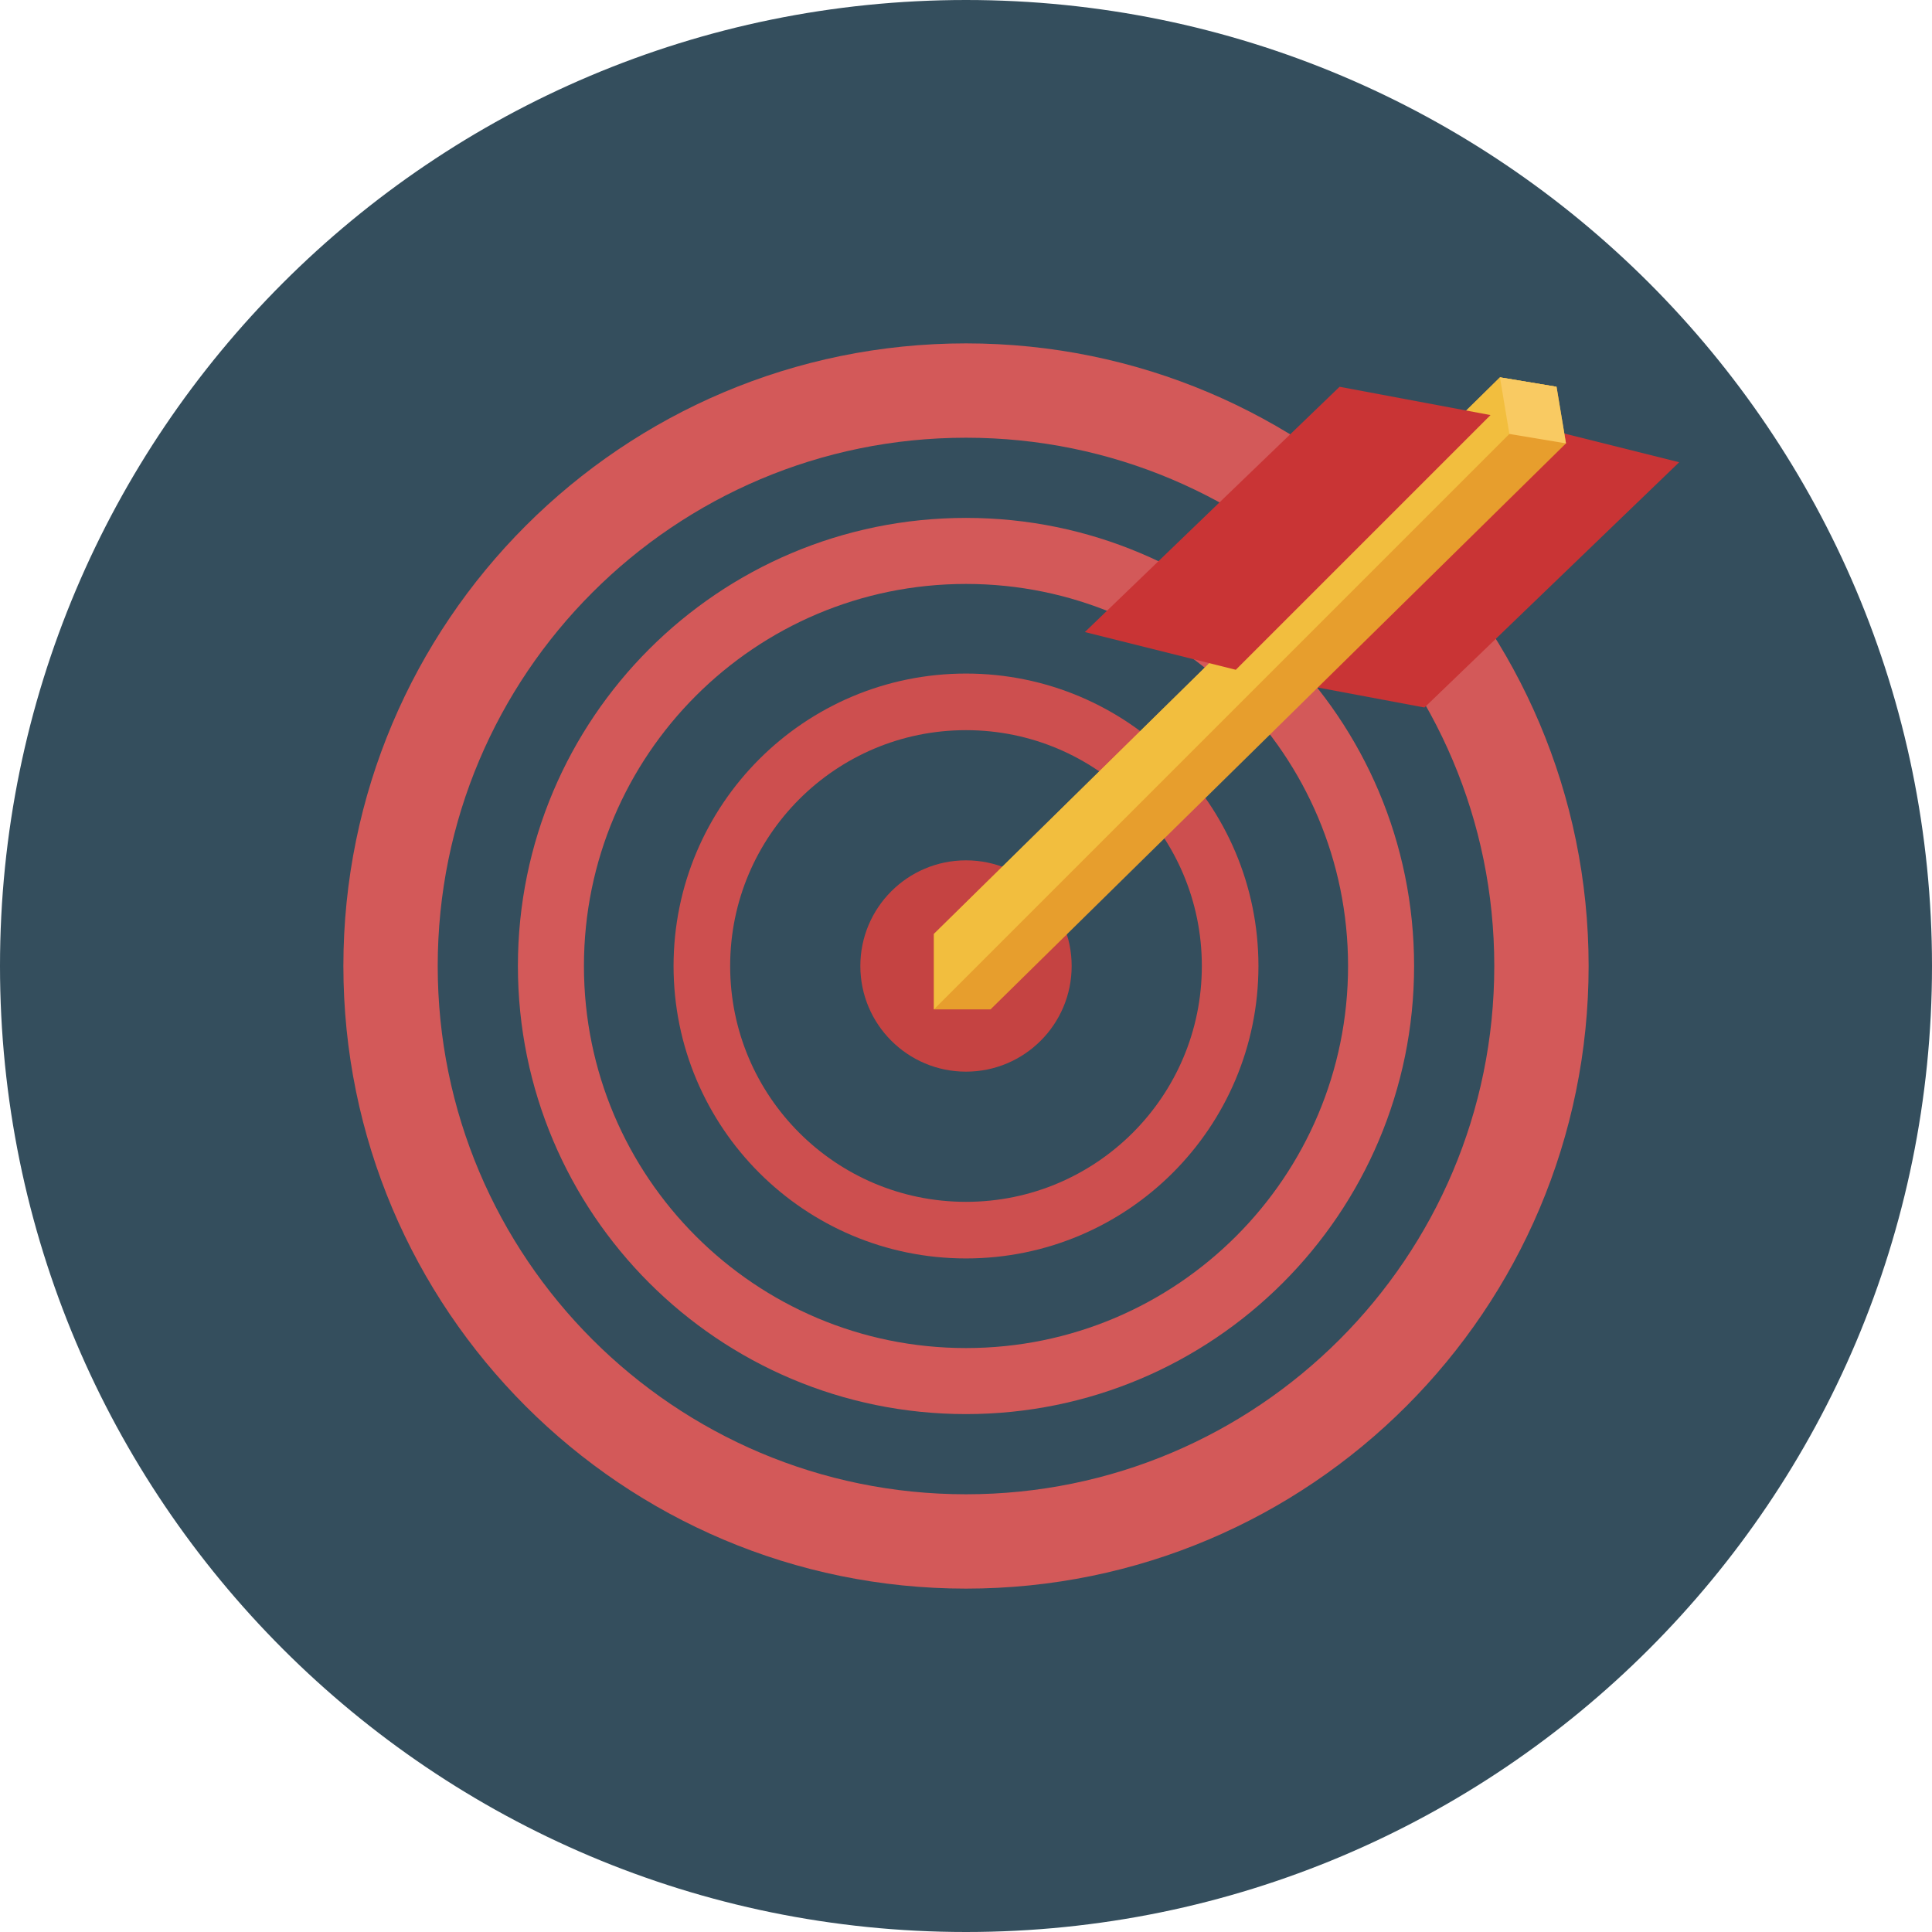
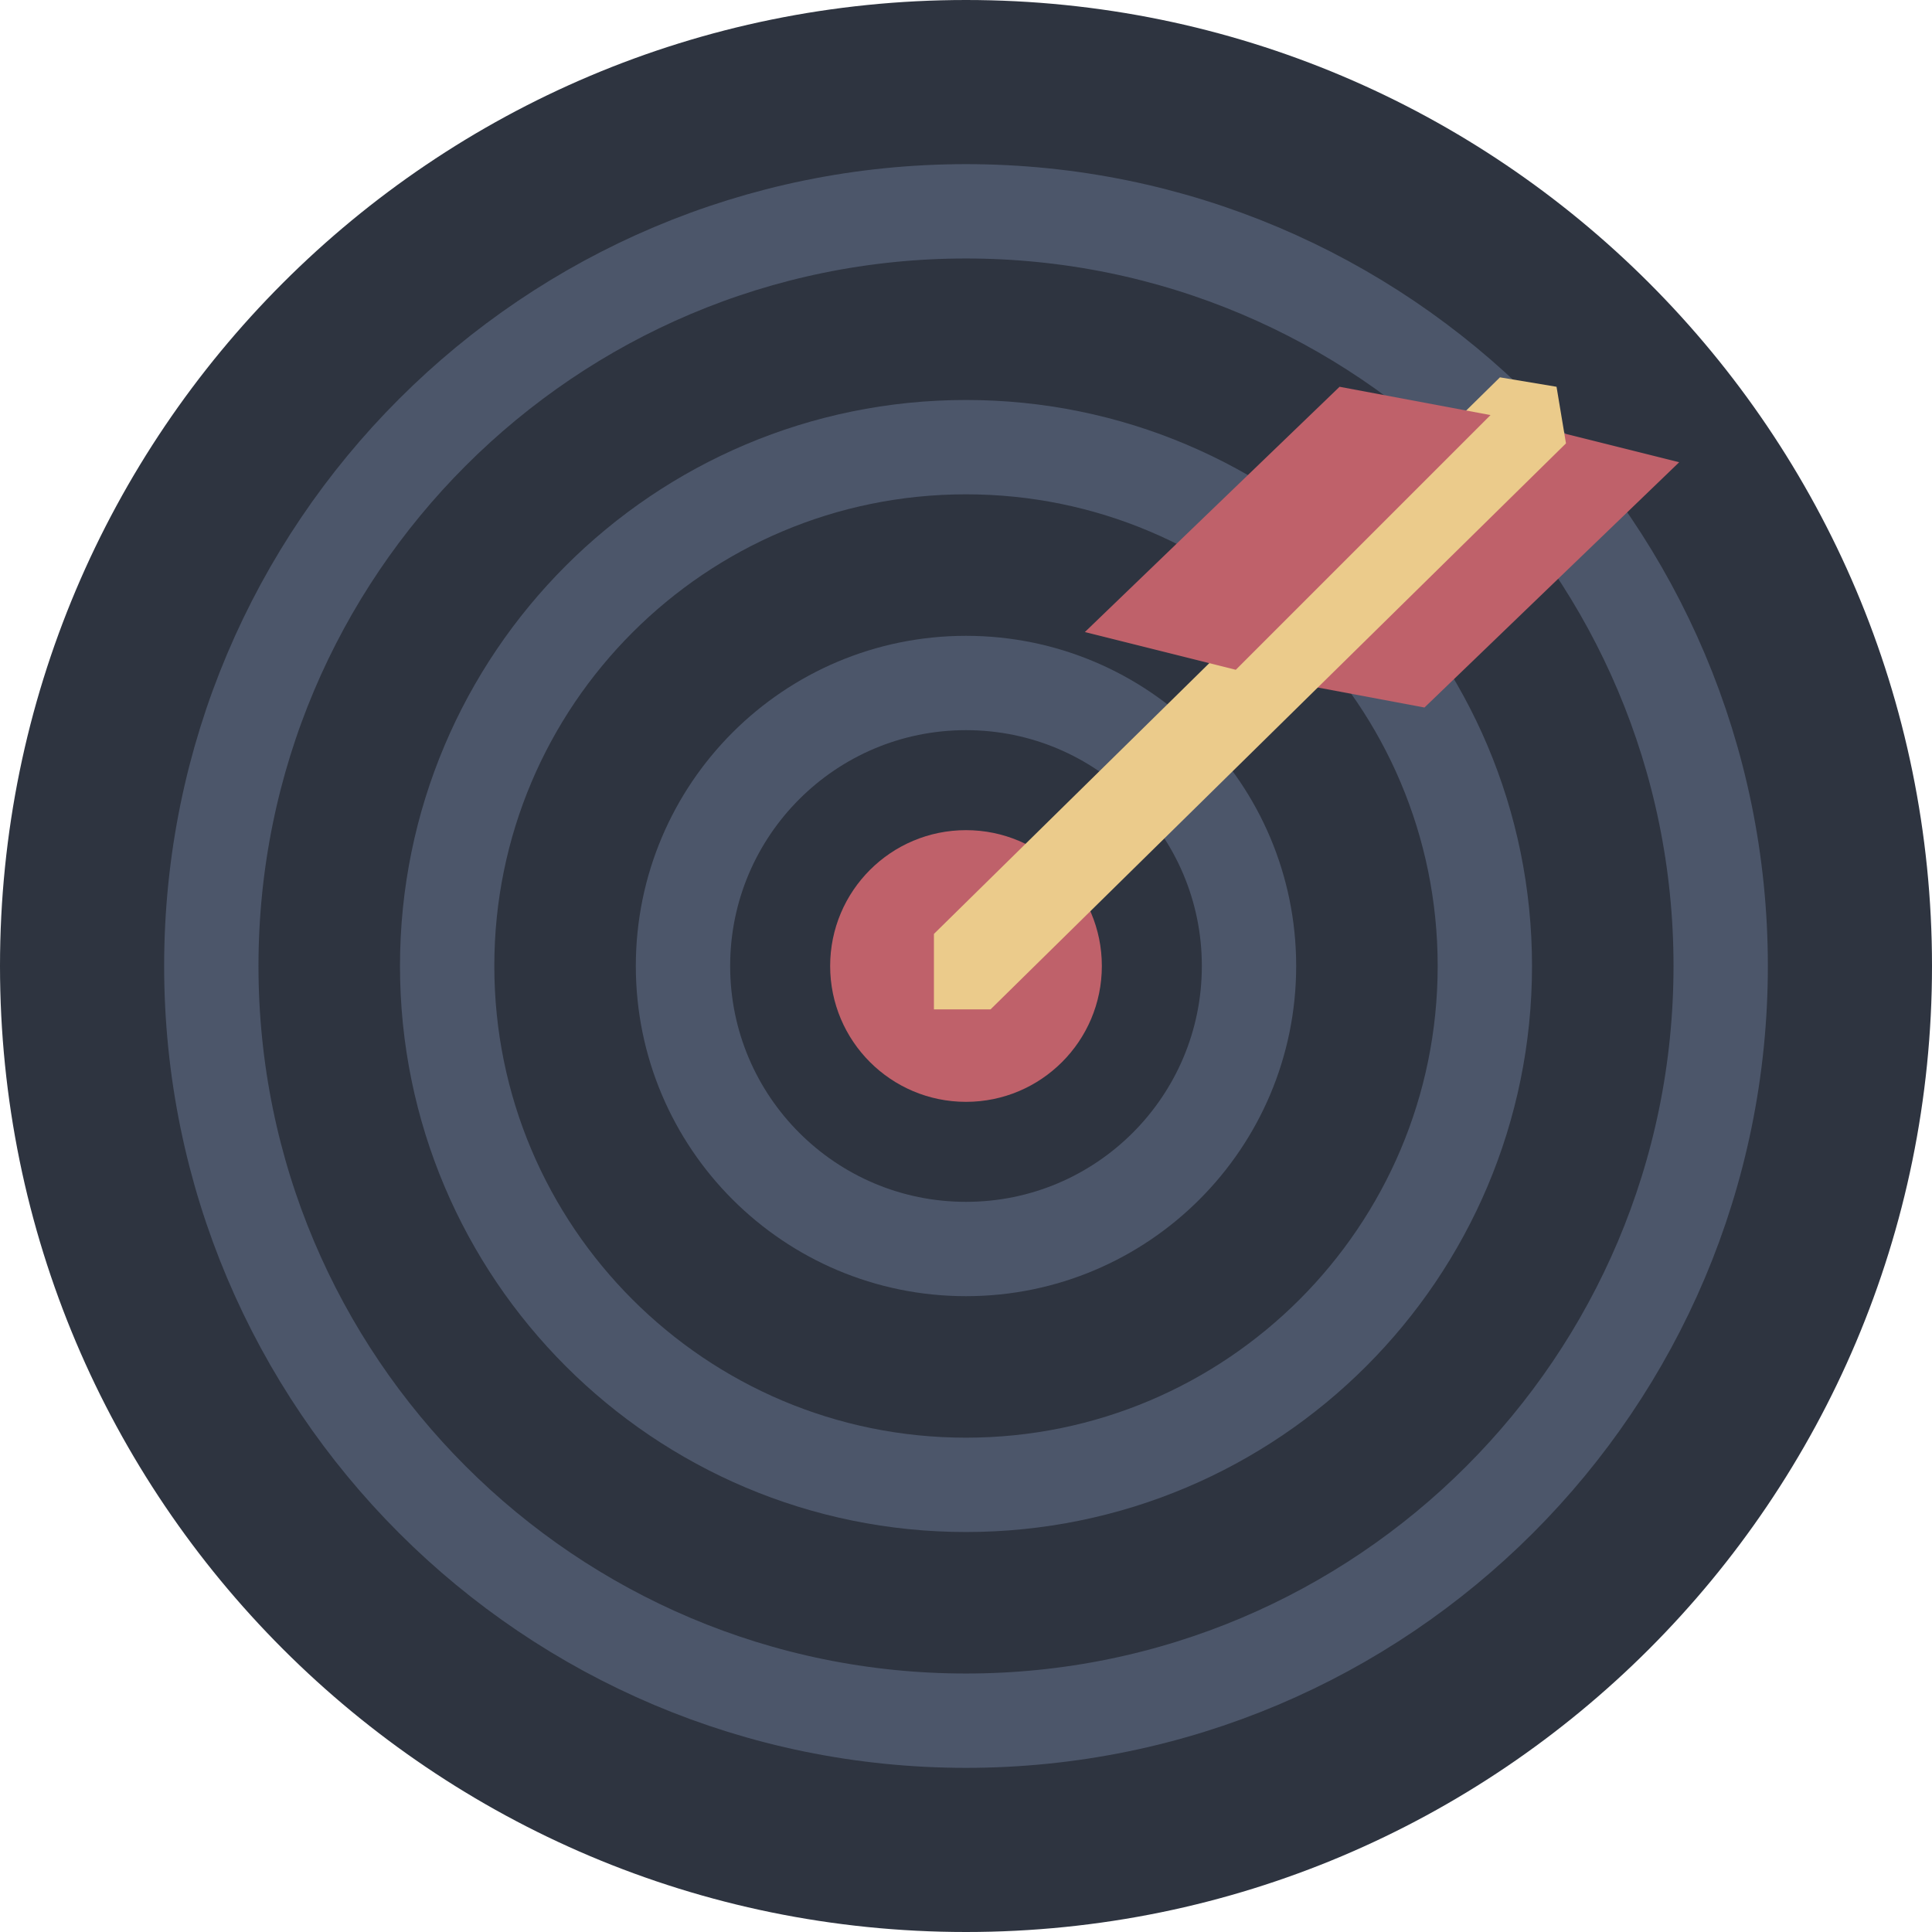
<svg xmlns="http://www.w3.org/2000/svg" width="1024" height="1024" viewBox="0 0 1024 1024">
-   <circle id="background" fill="#344e5d" cx="512" cy="512" r="512" />
-   <g id="ring" fill="none">
-     <circle stroke="#d35959" stroke-width="50" cx="512" cy="512" r="305" />
-     <circle stroke="#d35959" stroke-width="35" cx="512" cy="512" r="220" />
-     <circle stroke="#cd4f4f" stroke-width="30" cx="512" cy="512" r="140" />
+   <circle id="background" fill="#2e3440" cx="512" cy="512" r="512" />
+   <g id="ring" fill="none" stroke="#4c566a" stroke-width="50">
+     <circle cx="512" cy="512" r="400" />
+     <circle cx="512" cy="512" r="275" />
+     <circle cx="512" cy="512" r="150" />
  </g>
-   <circle id="gold" fill="#c54342" cx="512" cy="512" r="56" />
+   <circle id="gold" fill="#BF616A" cx="512" cy="512" r="72" />
  <g id="arrow">
-     <polygon id="arrow-feathering-1" fill="#c93435" points="675,360 810,225 890,245 755,375" />
-     <g id="arrow-shaft">
-       <polygon fill="#e79e2d" points="525,535 495,535 495,495 795,200 825,205 830,235" />
-       <polygon fill="#f2be3e" points="825,205 495,535 495,495 795,200" />
-       <polygon fill="#f9ca62" points="825,205 795,200 800,230 830,235" />
-     </g>
-     <polygon id="arrow-feathering-2" fill="#c93435" points="575,335 710,205 790,220 655,355" />
+     <polygon id="arrow-feathering-1" fill="#BF616A" points="675,360 810,225 890,245 755,375" />
+     <polygon id="arrow-shaft" fill="#EBCB8B" points="525,535 495,535 495,495 795,200 825,205 830,235" />
+     <polygon id="arrow-feathering-2" fill="#BF616A" points="575,335 710,205 790,220 655,355" />
  </g>
</svg>
